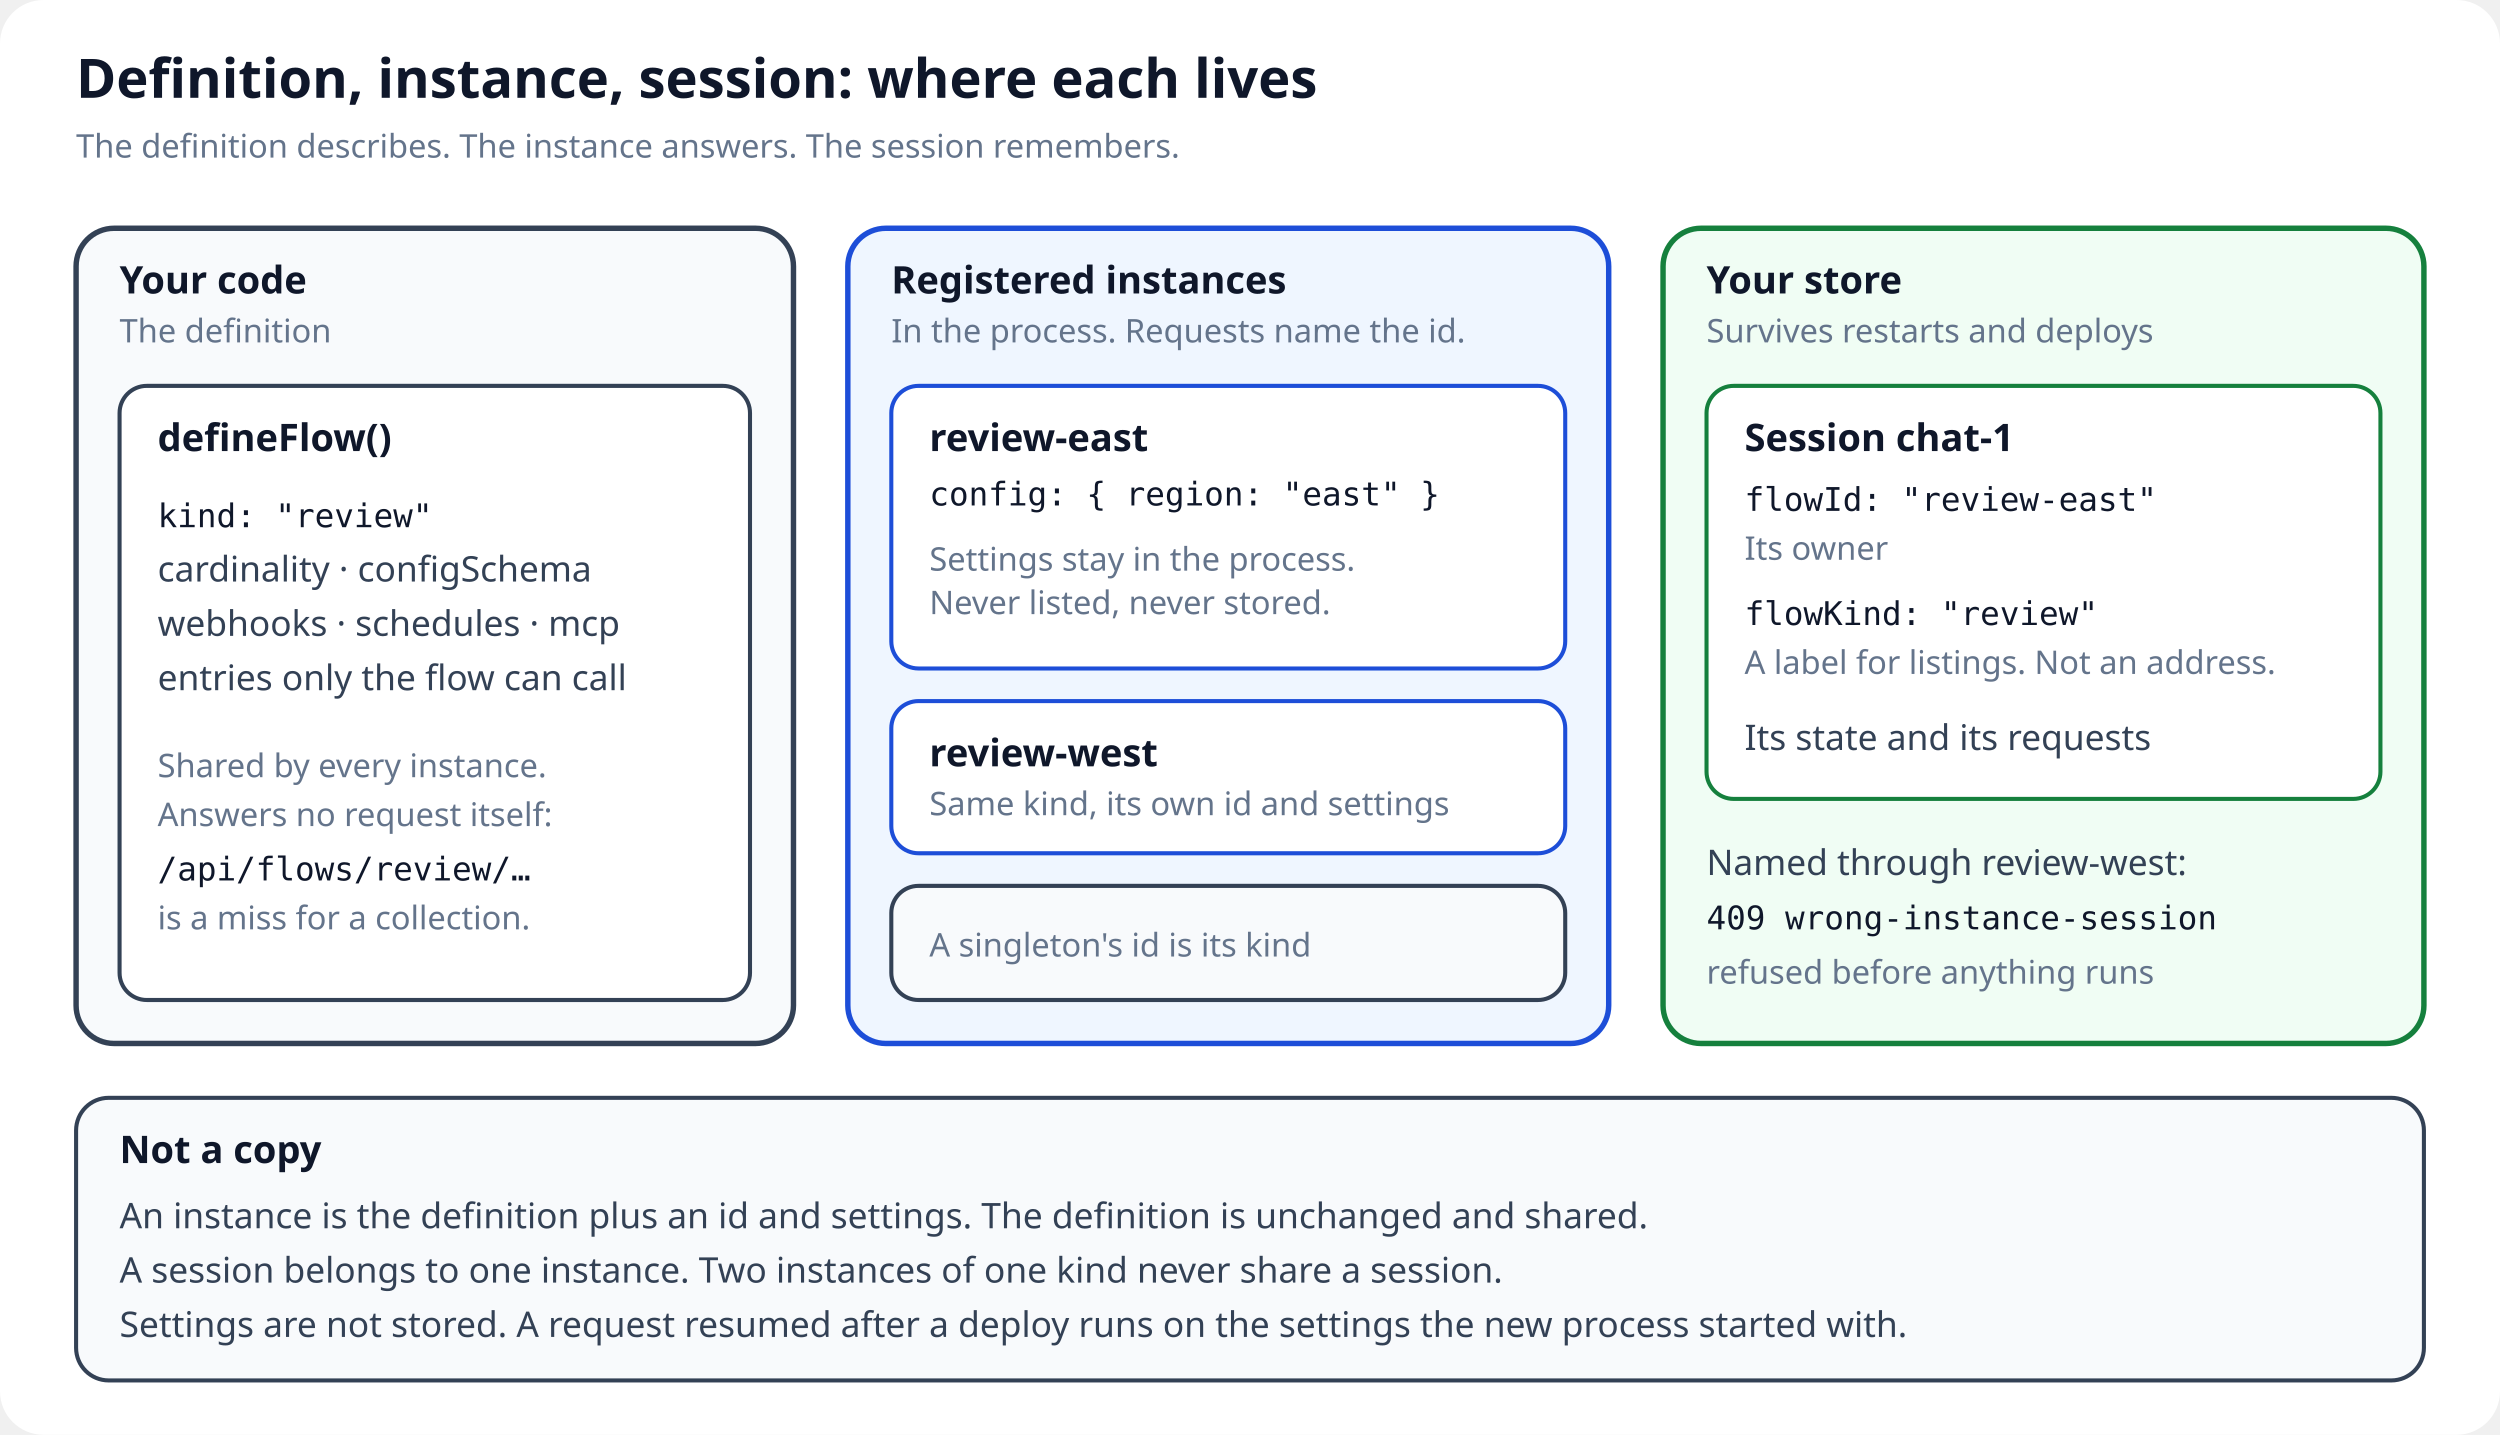
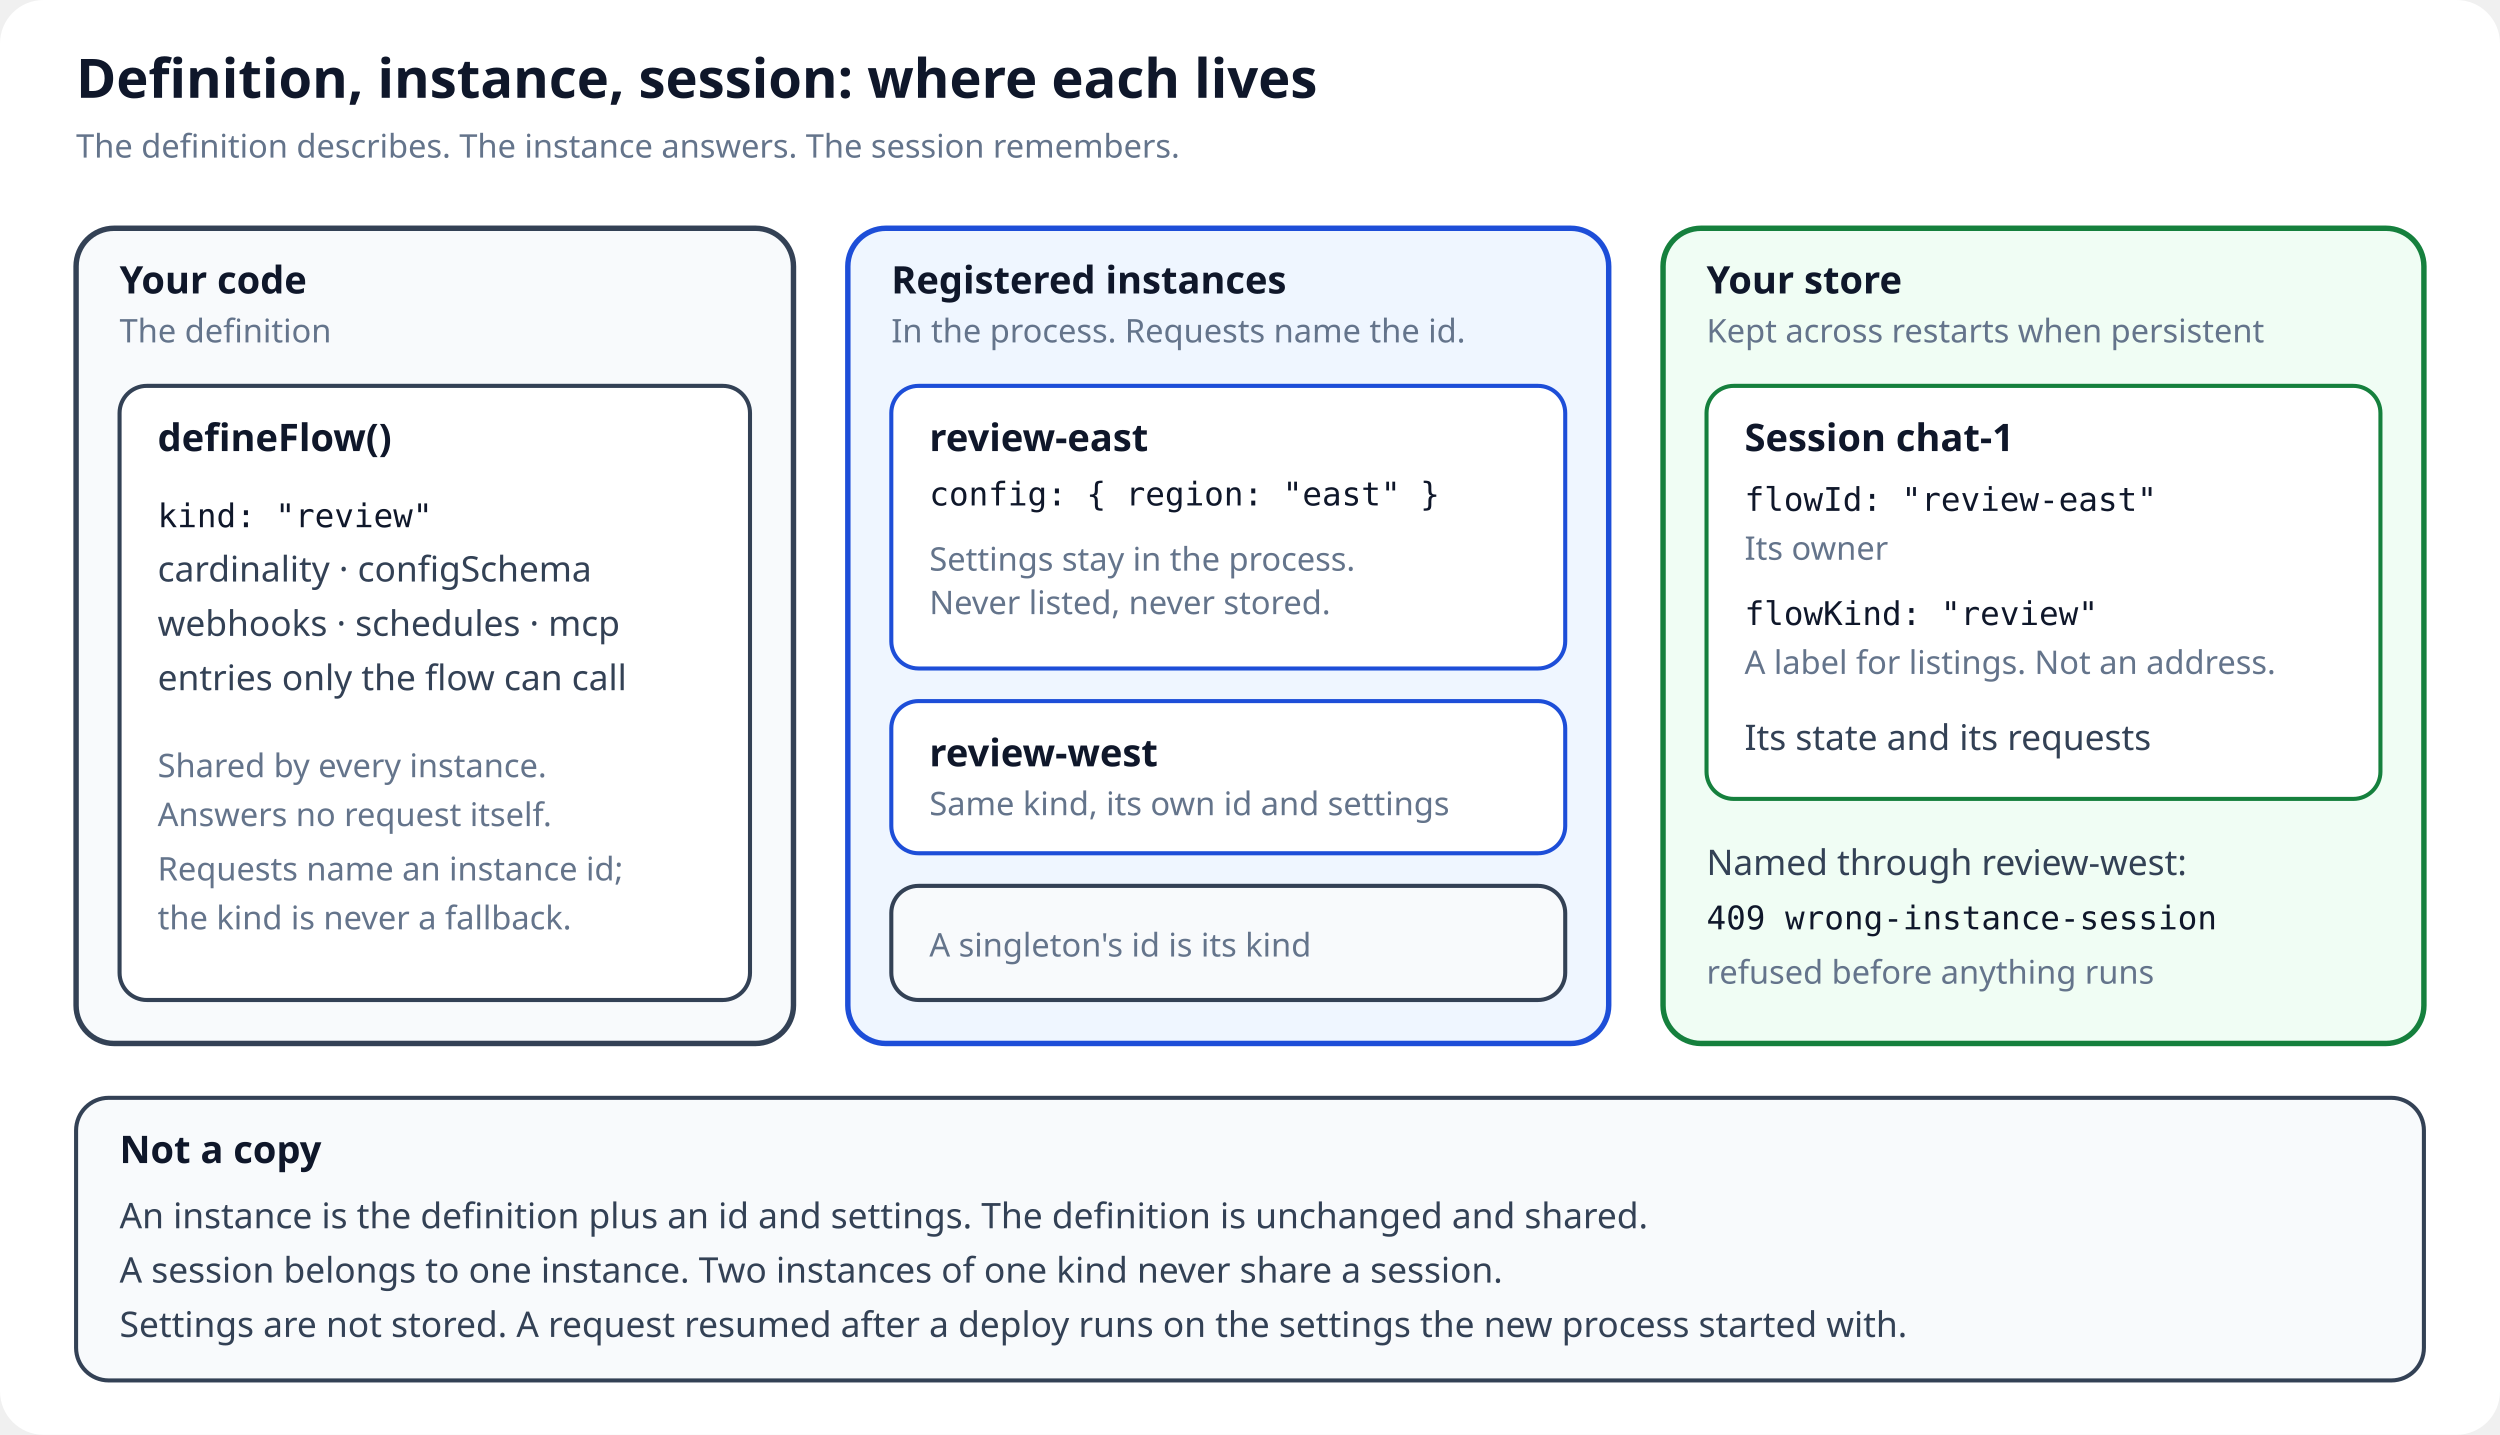
<svg xmlns="http://www.w3.org/2000/svg" viewBox="0 0 920 528" role="img" aria-labelledby="title desc">
  <defs>
    <style>
      .bg { fill: #ffffff; }
      .wall-sess { fill: #eff6ff; stroke: #1d4ed8; stroke-width: 2; }
      .wall-org { fill: #f0fdf4; stroke: #15803d; stroke-width: 2; }
      .wall-file { fill: #f8fafc; stroke: #334155; stroke-width: 2; }
      .card { fill: #ffffff; stroke: #334155; stroke-width: 1.5; }
      .card-sess { fill: #ffffff; stroke: #1d4ed8; stroke-width: 1.5; }
      .card-line { fill: #ffffff; stroke: #15803d; stroke-width: 1.5; }
      .box { fill: #f8fafc; stroke: #334155; stroke-width: 1.5; }
      .title { font: 700 20px ui-sans-serif, system-ui, sans-serif; fill: #0f172a; }
      .h { font: 700 14px ui-sans-serif, system-ui, sans-serif; fill: #0f172a; }
      .p { font: 13px ui-sans-serif, system-ui, sans-serif; fill: #334155; }
      .muted { font: 12px ui-sans-serif, system-ui, sans-serif; fill: #64748b; }
      .code { font: 12px ui-monospace, SFMono-Regular, Menlo, monospace; fill: #0f172a; }
    </style>
  </defs>
  <rect x="0" y="0" width="920" height="528" rx="16" class="bg" />
  <text x="28" y="36" class="title">Definition, instance, session: where each lives</text>
  <text x="28" y="58" class="muted">The definition describes. The instance answers. The session remembers.</text>
  <rect x="28" y="84" width="264" height="300" rx="14" class="wall-file" />
  <text x="44" y="108" class="h">Your code</text>
  <text x="44" y="126" class="muted">The definition</text>
  <rect x="44" y="142" width="232" height="226" rx="10" class="card" />
  <text x="58" y="166" class="h">defineFlow()</text>
  <text x="58" y="194" class="code">kind: "review"</text>
  <text x="58" y="214" class="p">cardinality · configSchema</text>
  <text x="58" y="234" class="p">webhooks · schedules · mcp</text>
  <text x="58" y="254" class="p">entries only the flow can call</text>
  <text x="58" y="286" class="muted">Shared by every instance.</text>
-   <text x="58" y="304" class="muted">Answers no request itself:</text>
-   <text x="58" y="324" class="code">/api/flows/review/…</text>
-   <text x="58" y="342" class="muted">is a miss for a collection.</text>
+   <text x="58" y="304" class="muted">Answers no request itself.</text>
+   <text x="58" y="324" class="muted">Requests name an instance id;</text>
+   <text x="58" y="342" class="muted">the kind is never a fallback.</text>
  <rect x="312" y="84" width="280" height="300" rx="14" class="wall-sess" />
  <text x="328" y="108" class="h">Registered instances</text>
  <text x="328" y="126" class="muted">In the process. Requests name the id.</text>
  <rect x="328" y="142" width="248" height="104" rx="10" class="card-sess" />
  <text x="342" y="166" class="h">review-east</text>
  <text x="342" y="186" class="code">config: { region: "east" }</text>
  <text x="342" y="210" class="muted">Settings stay in the process.</text>
  <text x="342" y="226" class="muted">Never listed, never stored.</text>
  <rect x="328" y="258" width="248" height="56" rx="10" class="card-sess" />
  <text x="342" y="282" class="h">review-west</text>
  <text x="342" y="300" class="muted">Same kind, its own id and settings</text>
  <rect x="328" y="326" width="248" height="42" rx="10" class="box" />
  <text x="342" y="352" class="muted">A singleton's id is its kind</text>
  <rect x="612" y="84" width="280" height="300" rx="14" class="wall-org" />
  <text x="628" y="108" class="h">Your store</text>
-   <text x="628" y="126" class="muted">Survives restarts and deploys</text>
+   <text x="628" y="126" class="muted">Kept across restarts when persistent</text>
  <rect x="628" y="142" width="248" height="152" rx="10" class="card-line" />
  <text x="642" y="166" class="h">Session chat-1</text>
  <text x="642" y="188" class="code">flowId: "review-east"</text>
  <text x="642" y="206" class="muted">Its owner</text>
  <text x="642" y="230" class="code">flowKind: "review"</text>
  <text x="642" y="248" class="muted">A label for listings. Not an address.</text>
  <text x="642" y="276" class="p">Its state and its requests</text>
  <text x="628" y="322" class="p">Named through review-west:</text>
  <text x="628" y="342" class="code">409 wrong-instance-session</text>
  <text x="628" y="362" class="muted">refused before anything runs</text>
  <rect x="28" y="404" width="864" height="104" rx="12" class="box" />
  <text x="44" y="428" class="h">Not a copy</text>
  <text x="44" y="452" class="p">An instance is the definition plus an id and settings. The definition is unchanged and shared.</text>
  <text x="44" y="472" class="p">A session belongs to one instance. Two instances of one kind never share a session.</text>
  <text x="44" y="492" class="p">Settings are not stored. A request resumed after a deploy runs on the settings the new process started with.</text>
</svg>
